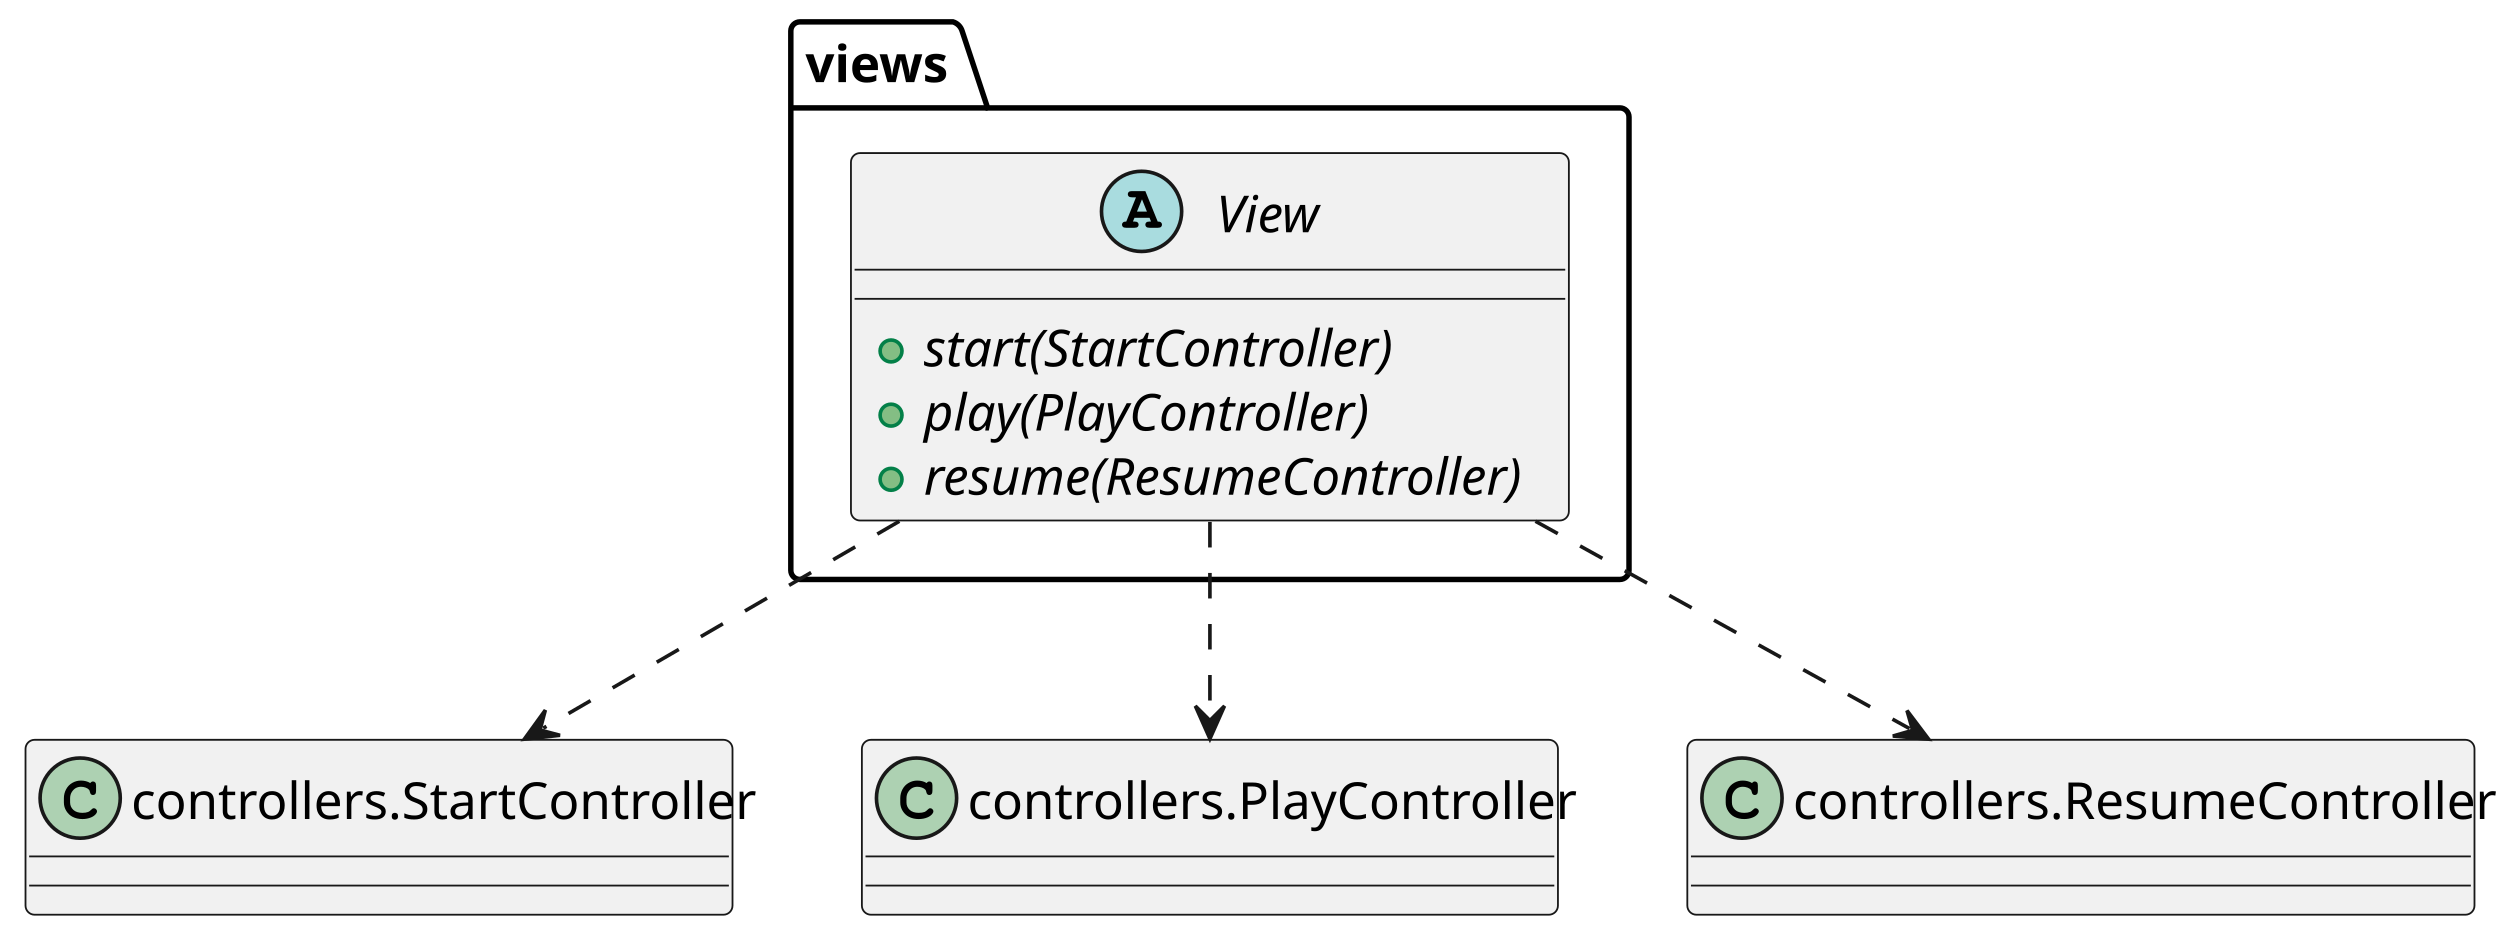
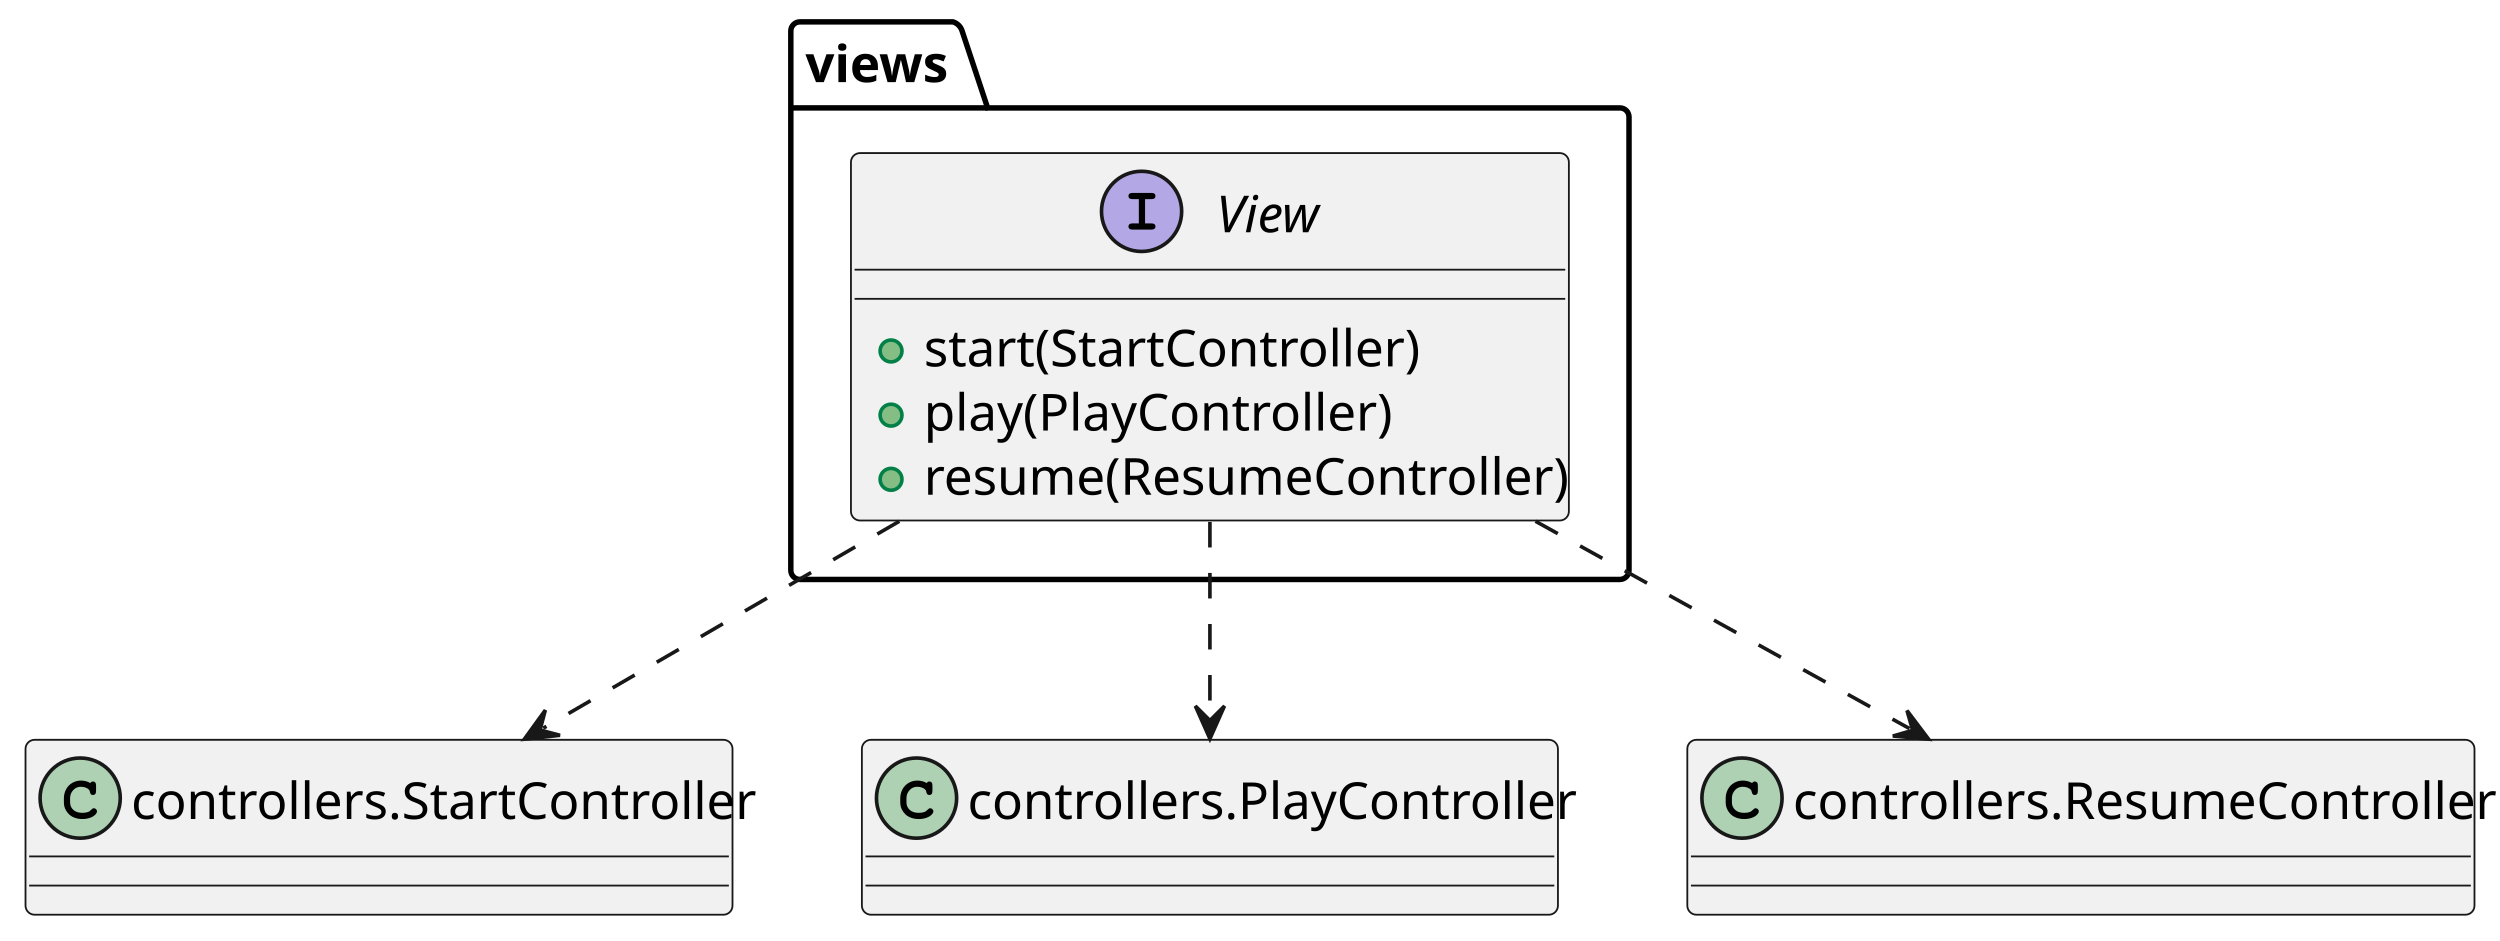
<svg xmlns="http://www.w3.org/2000/svg" contentStyleType="text/css" height="258px" preserveAspectRatio="none" style="width:686px;height:258px;background:#FFFFFF;" version="1.1" viewBox="0 0 686 258" width="686px" zoomAndPan="magnify">
  <defs />
  <g>
    <g id="cluster_views">
      <path d="M219.5,6 L261.5,6 A3.75,3.75 0 0 1 264,8.5 L271,29.609 L444.5,29.609 A2.5,2.5 0 0 1 447,32.109 L447,156.5 A2.5,2.5 0 0 1 444.5,159 L219.5,159 A2.5,2.5 0 0 1 217,156.5 L217,8.5 A2.5,2.5 0 0 1 219.5,6 " fill="none" style="stroke:#000000;stroke-width:1.5;" />
      <line style="stroke:#000000;stroke-width:1.5;" x1="217" x2="271" y1="29.609" y2="29.609" />
      <text fill="#000000" font-family="sans-serif" font-size="14" font-weight="bold" lengthAdjust="spacing" textLength="41" x="221" y="22.533">views</text>
    </g>
    <g id="elem_View">
      <rect codeLine="3" fill="#F1F1F1" height="100.828" id="View" rx="2.5" ry="2.5" style="stroke:#181818;stroke-width:0.5;" width="197" x="233.5" y="42" />
-       <ellipse cx="313.25" cy="58" fill="#A9DCDF" rx="11" ry="11" style="stroke:#181818;stroke-width:1.0;" />
-       <path d="M315.438,59.766 L311.297,59.766 L310.875,60.797 L311.297,60.797 Q311.906,60.797 312.172,61.031 Q312.438,61.266 312.438,61.656 Q312.438,62.031 312.172,62.266 Q311.906,62.5 311.297,62.5 L309,62.5 Q308.391,62.5 308.141,62.266 Q307.875,62.031 307.875,61.641 Q307.875,61.266 308.156,61.031 Q308.422,60.781 309.047,60.797 L311.719,54.141 L310.609,54.141 Q310,54.141 309.734,53.906 Q309.469,53.672 309.469,53.281 Q309.469,52.906 309.734,52.672 Q310,52.438 310.609,52.438 L314.281,52.438 L317.672,60.797 Q318.266,60.797 318.453,60.938 Q318.844,61.203 318.844,61.656 Q318.844,62.031 318.578,62.266 Q318.328,62.5 317.719,62.5 L315.422,62.5 Q314.812,62.5 314.547,62.266 Q314.281,62.031 314.281,61.641 Q314.281,61.266 314.547,61.031 Q314.812,60.797 315.422,60.797 L315.844,60.797 L315.438,59.766 Z M314.719,58.062 L313.359,54.688 L311.984,58.062 L314.719,58.062 Z " fill="#000000" />
+       <ellipse cx="313.25" cy="58" fill="#B4A7E5" rx="11" ry="11" style="stroke:#181818;stroke-width:1.0;" />
+       <path d="M314.203,54.641 L314.203,61.297 L315.922,61.297 Q316.531,61.297 316.797,61.531 Q317.062,61.766 317.062,62.156 Q317.062,62.531 316.797,62.766 Q316.531,63 315.922,63 L310.781,63 Q310.172,63 309.906,62.766 Q309.641,62.531 309.641,62.141 Q309.641,61.766 309.906,61.531 Q310.172,61.297 310.781,61.297 L312.5,61.297 L312.5,54.641 L310.781,54.641 Q310.172,54.641 309.906,54.406 Q309.641,54.172 309.641,53.781 Q309.641,53.406 309.906,53.172 Q310.172,52.938 310.781,52.938 L315.922,52.938 Q316.531,52.938 316.797,53.172 Q317.062,53.406 317.062,53.781 Q317.062,54.172 316.797,54.406 Q316.531,54.641 315.922,54.641 L314.203,54.641 Z " fill="#000000" />
      <text fill="#000000" font-family="sans-serif" font-size="14" font-style="italic" lengthAdjust="spacing" textLength="29" x="333.75" y="63.728">View</text>
      <line style="stroke:#181818;stroke-width:0.5;" x1="234.5" x2="429.5" y1="74" y2="74" />
      <line style="stroke:#181818;stroke-width:0.5;" x1="234.5" x2="429.5" y1="82" y2="82" />
      <ellipse cx="244.5" cy="96.305" fill="#84BE84" rx="3" ry="3" style="stroke:#038048;stroke-width:1.0;" />
-       <text fill="#000000" font-family="sans-serif" font-size="14" font-style="italic" lengthAdjust="spacing" textLength="130" x="253.5" y="100.533">start(StartController)</text>
+       <text fill="#000000" font-family="sans-serif" font-size="14" lengthAdjust="spacing" textLength="130" x="253.5" y="100.533">start(StartController)</text>
      <ellipse cx="244.5" cy="113.914" fill="#84BE84" rx="3" ry="3" style="stroke:#038048;stroke-width:1.0;" />
-       <text fill="#000000" font-family="sans-serif" font-size="14" font-style="italic" lengthAdjust="spacing" textLength="125" x="253.5" y="118.143">play(PlayController)</text>
+       <text fill="#000000" font-family="sans-serif" font-size="14" lengthAdjust="spacing" textLength="125" x="253.5" y="118.143">play(PlayController)</text>
      <ellipse cx="244.5" cy="131.523" fill="#84BE84" rx="3" ry="3" style="stroke:#038048;stroke-width:1.0;" />
-       <text fill="#000000" font-family="sans-serif" font-size="14" font-style="italic" lengthAdjust="spacing" textLength="171" x="253.5" y="135.752">resume(ResumeController)</text>
+       <text fill="#000000" font-family="sans-serif" font-size="14" lengthAdjust="spacing" textLength="171" x="253.5" y="135.752">resume(ResumeController)</text>
    </g>
    <g id="elem_StartController">
      <rect codeLine="4" fill="#F1F1F1" height="48" id="StartController" rx="2.5" ry="2.5" style="stroke:#181818;stroke-width:0.5;" width="194" x="7" y="203" />
      <ellipse cx="22" cy="219" fill="#ADD1B2" rx="11" ry="11" style="stroke:#181818;stroke-width:1.0;" />
      <path d="M24.766,214.875 Q24.922,214.656 25.109,214.547 Q25.297,214.438 25.516,214.438 Q25.891,214.438 26.125,214.703 Q26.359,214.953 26.359,215.562 L26.359,217.016 Q26.359,217.625 26.125,217.891 Q25.891,218.156 25.516,218.156 Q25.172,218.156 24.969,217.953 Q24.766,217.766 24.656,217.25 Q24.609,216.891 24.422,216.703 Q24.094,216.328 23.484,216.109 Q22.875,215.891 22.25,215.891 Q21.484,215.891 20.844,216.219 Q20.219,216.547 19.719,217.297 Q19.234,218.047 19.234,219.078 L19.234,220.172 Q19.234,221.406 20.125,222.234 Q21.016,223.047 22.609,223.047 Q23.547,223.047 24.203,222.797 Q24.594,222.641 25.016,222.203 Q25.281,221.938 25.422,221.859 Q25.578,221.781 25.781,221.781 Q26.109,221.781 26.359,222.047 Q26.625,222.297 26.625,222.641 Q26.625,222.984 26.281,223.391 Q25.781,223.969 24.984,224.297 Q23.906,224.75 22.609,224.75 Q21.094,224.75 19.891,224.125 Q18.906,223.625 18.219,222.562 Q17.531,221.484 17.531,220.203 L17.531,219.047 Q17.531,217.719 18.141,216.578 Q18.766,215.422 19.859,214.812 Q20.953,214.188 22.188,214.188 Q22.922,214.188 23.562,214.359 Q24.219,214.516 24.766,214.875 Z " fill="#000000" />
      <text fill="#000000" font-family="sans-serif" font-size="14" lengthAdjust="spacing" textLength="162" x="36" y="224.728">controllers.StartController</text>
      <line style="stroke:#181818;stroke-width:0.5;" x1="8" x2="200" y1="235" y2="235" />
      <line style="stroke:#181818;stroke-width:0.5;" x1="8" x2="200" y1="243" y2="243" />
    </g>
    <g id="elem_PlayController">
      <rect codeLine="5" fill="#F1F1F1" height="48" id="PlayController" rx="2.5" ry="2.5" style="stroke:#181818;stroke-width:0.5;" width="191" x="236.5" y="203" />
      <ellipse cx="251.5" cy="219" fill="#ADD1B2" rx="11" ry="11" style="stroke:#181818;stroke-width:1.0;" />
      <path d="M254.266,214.875 Q254.422,214.656 254.609,214.547 Q254.797,214.438 255.016,214.438 Q255.391,214.438 255.625,214.703 Q255.859,214.953 255.859,215.562 L255.859,217.016 Q255.859,217.625 255.625,217.891 Q255.391,218.156 255.016,218.156 Q254.672,218.156 254.469,217.953 Q254.266,217.766 254.156,217.25 Q254.109,216.891 253.922,216.703 Q253.594,216.328 252.984,216.109 Q252.375,215.891 251.75,215.891 Q250.984,215.891 250.344,216.219 Q249.719,216.547 249.219,217.297 Q248.734,218.047 248.734,219.078 L248.734,220.172 Q248.734,221.406 249.625,222.234 Q250.516,223.047 252.109,223.047 Q253.047,223.047 253.703,222.797 Q254.094,222.641 254.516,222.203 Q254.781,221.938 254.922,221.859 Q255.078,221.781 255.281,221.781 Q255.609,221.781 255.859,222.047 Q256.125,222.297 256.125,222.641 Q256.125,222.984 255.781,223.391 Q255.281,223.969 254.484,224.297 Q253.406,224.75 252.109,224.75 Q250.594,224.75 249.391,224.125 Q248.406,223.625 247.719,222.562 Q247.031,221.484 247.031,220.203 L247.031,219.047 Q247.031,217.719 247.641,216.578 Q248.266,215.422 249.359,214.812 Q250.453,214.188 251.688,214.188 Q252.422,214.188 253.062,214.359 Q253.719,214.516 254.266,214.875 Z " fill="#000000" />
      <text fill="#000000" font-family="sans-serif" font-size="14" lengthAdjust="spacing" textLength="159" x="265.5" y="224.728">controllers.PlayController</text>
      <line style="stroke:#181818;stroke-width:0.5;" x1="237.5" x2="426.5" y1="235" y2="235" />
      <line style="stroke:#181818;stroke-width:0.5;" x1="237.5" x2="426.5" y1="243" y2="243" />
    </g>
    <g id="elem_ResumeController">
      <rect codeLine="6" fill="#F1F1F1" height="48" id="ResumeController" rx="2.5" ry="2.5" style="stroke:#181818;stroke-width:0.5;" width="216" x="463" y="203" />
      <ellipse cx="478" cy="219" fill="#ADD1B2" rx="11" ry="11" style="stroke:#181818;stroke-width:1.0;" />
      <path d="M480.766,214.875 Q480.922,214.656 481.109,214.547 Q481.297,214.438 481.516,214.438 Q481.891,214.438 482.125,214.703 Q482.359,214.953 482.359,215.562 L482.359,217.016 Q482.359,217.625 482.125,217.891 Q481.891,218.156 481.516,218.156 Q481.172,218.156 480.969,217.953 Q480.766,217.766 480.656,217.25 Q480.609,216.891 480.422,216.703 Q480.094,216.328 479.484,216.109 Q478.875,215.891 478.25,215.891 Q477.484,215.891 476.844,216.219 Q476.219,216.547 475.719,217.297 Q475.234,218.047 475.234,219.078 L475.234,220.172 Q475.234,221.406 476.125,222.234 Q477.016,223.047 478.609,223.047 Q479.547,223.047 480.203,222.797 Q480.594,222.641 481.016,222.203 Q481.281,221.938 481.422,221.859 Q481.578,221.781 481.781,221.781 Q482.109,221.781 482.359,222.047 Q482.625,222.297 482.625,222.641 Q482.625,222.984 482.281,223.391 Q481.781,223.969 480.984,224.297 Q479.906,224.75 478.609,224.75 Q477.094,224.75 475.891,224.125 Q474.906,223.625 474.219,222.562 Q473.531,221.484 473.531,220.203 L473.531,219.047 Q473.531,217.719 474.141,216.578 Q474.766,215.422 475.859,214.812 Q476.953,214.188 478.188,214.188 Q478.922,214.188 479.562,214.359 Q480.219,214.516 480.766,214.875 Z " fill="#000000" />
      <text fill="#000000" font-family="sans-serif" font-size="14" lengthAdjust="spacing" textLength="184" x="492" y="224.728">controllers.ResumeController</text>
      <line style="stroke:#181818;stroke-width:0.5;" x1="464" x2="678" y1="235" y2="235" />
      <line style="stroke:#181818;stroke-width:0.5;" x1="464" x2="678" y1="243" y2="243" />
    </g>
    <g id="link_View_StartController">
      <path codeLine="12" d="M246.78,143.03 C211.49,163.53 177.447,183.315 149.058,199.815 " fill="none" id="View-to-StartController" style="stroke:#181818;stroke-width:1.0;stroke-dasharray:7.0,7.0;" />
      <polygon fill="#181818" points="143.87,202.83,153.661,201.766,148.193,200.318,149.641,194.849,143.87,202.83" style="stroke:#181818;stroke-width:1.0;" />
    </g>
    <g id="link_View_PlayController">
      <path codeLine="13" d="M332,143.22 C332,163.63 332,180.28 332,196.72 " fill="none" id="View-to-PlayController" style="stroke:#181818;stroke-width:1.0;stroke-dasharray:7.0,7.0;" />
      <polygon fill="#181818" points="332,202.72,336,193.72,332,197.72,328,193.72,332,202.72" style="stroke:#181818;stroke-width:1.0;" />
    </g>
    <g id="link_View_ResumeController">
      <path codeLine="14" d="M421.33,143.03 C458.33,163.53 494.192,183.421 523.962,199.921 " fill="none" id="View-to-ResumeController" style="stroke:#181818;stroke-width:1.0;stroke-dasharray:7.0,7.0;" />
      <polygon fill="#181818" points="529.21,202.83,523.277,194.969,524.837,200.406,519.399,201.966,529.21,202.83" style="stroke:#181818;stroke-width:1.0;" />
    </g>
  </g>
</svg>
